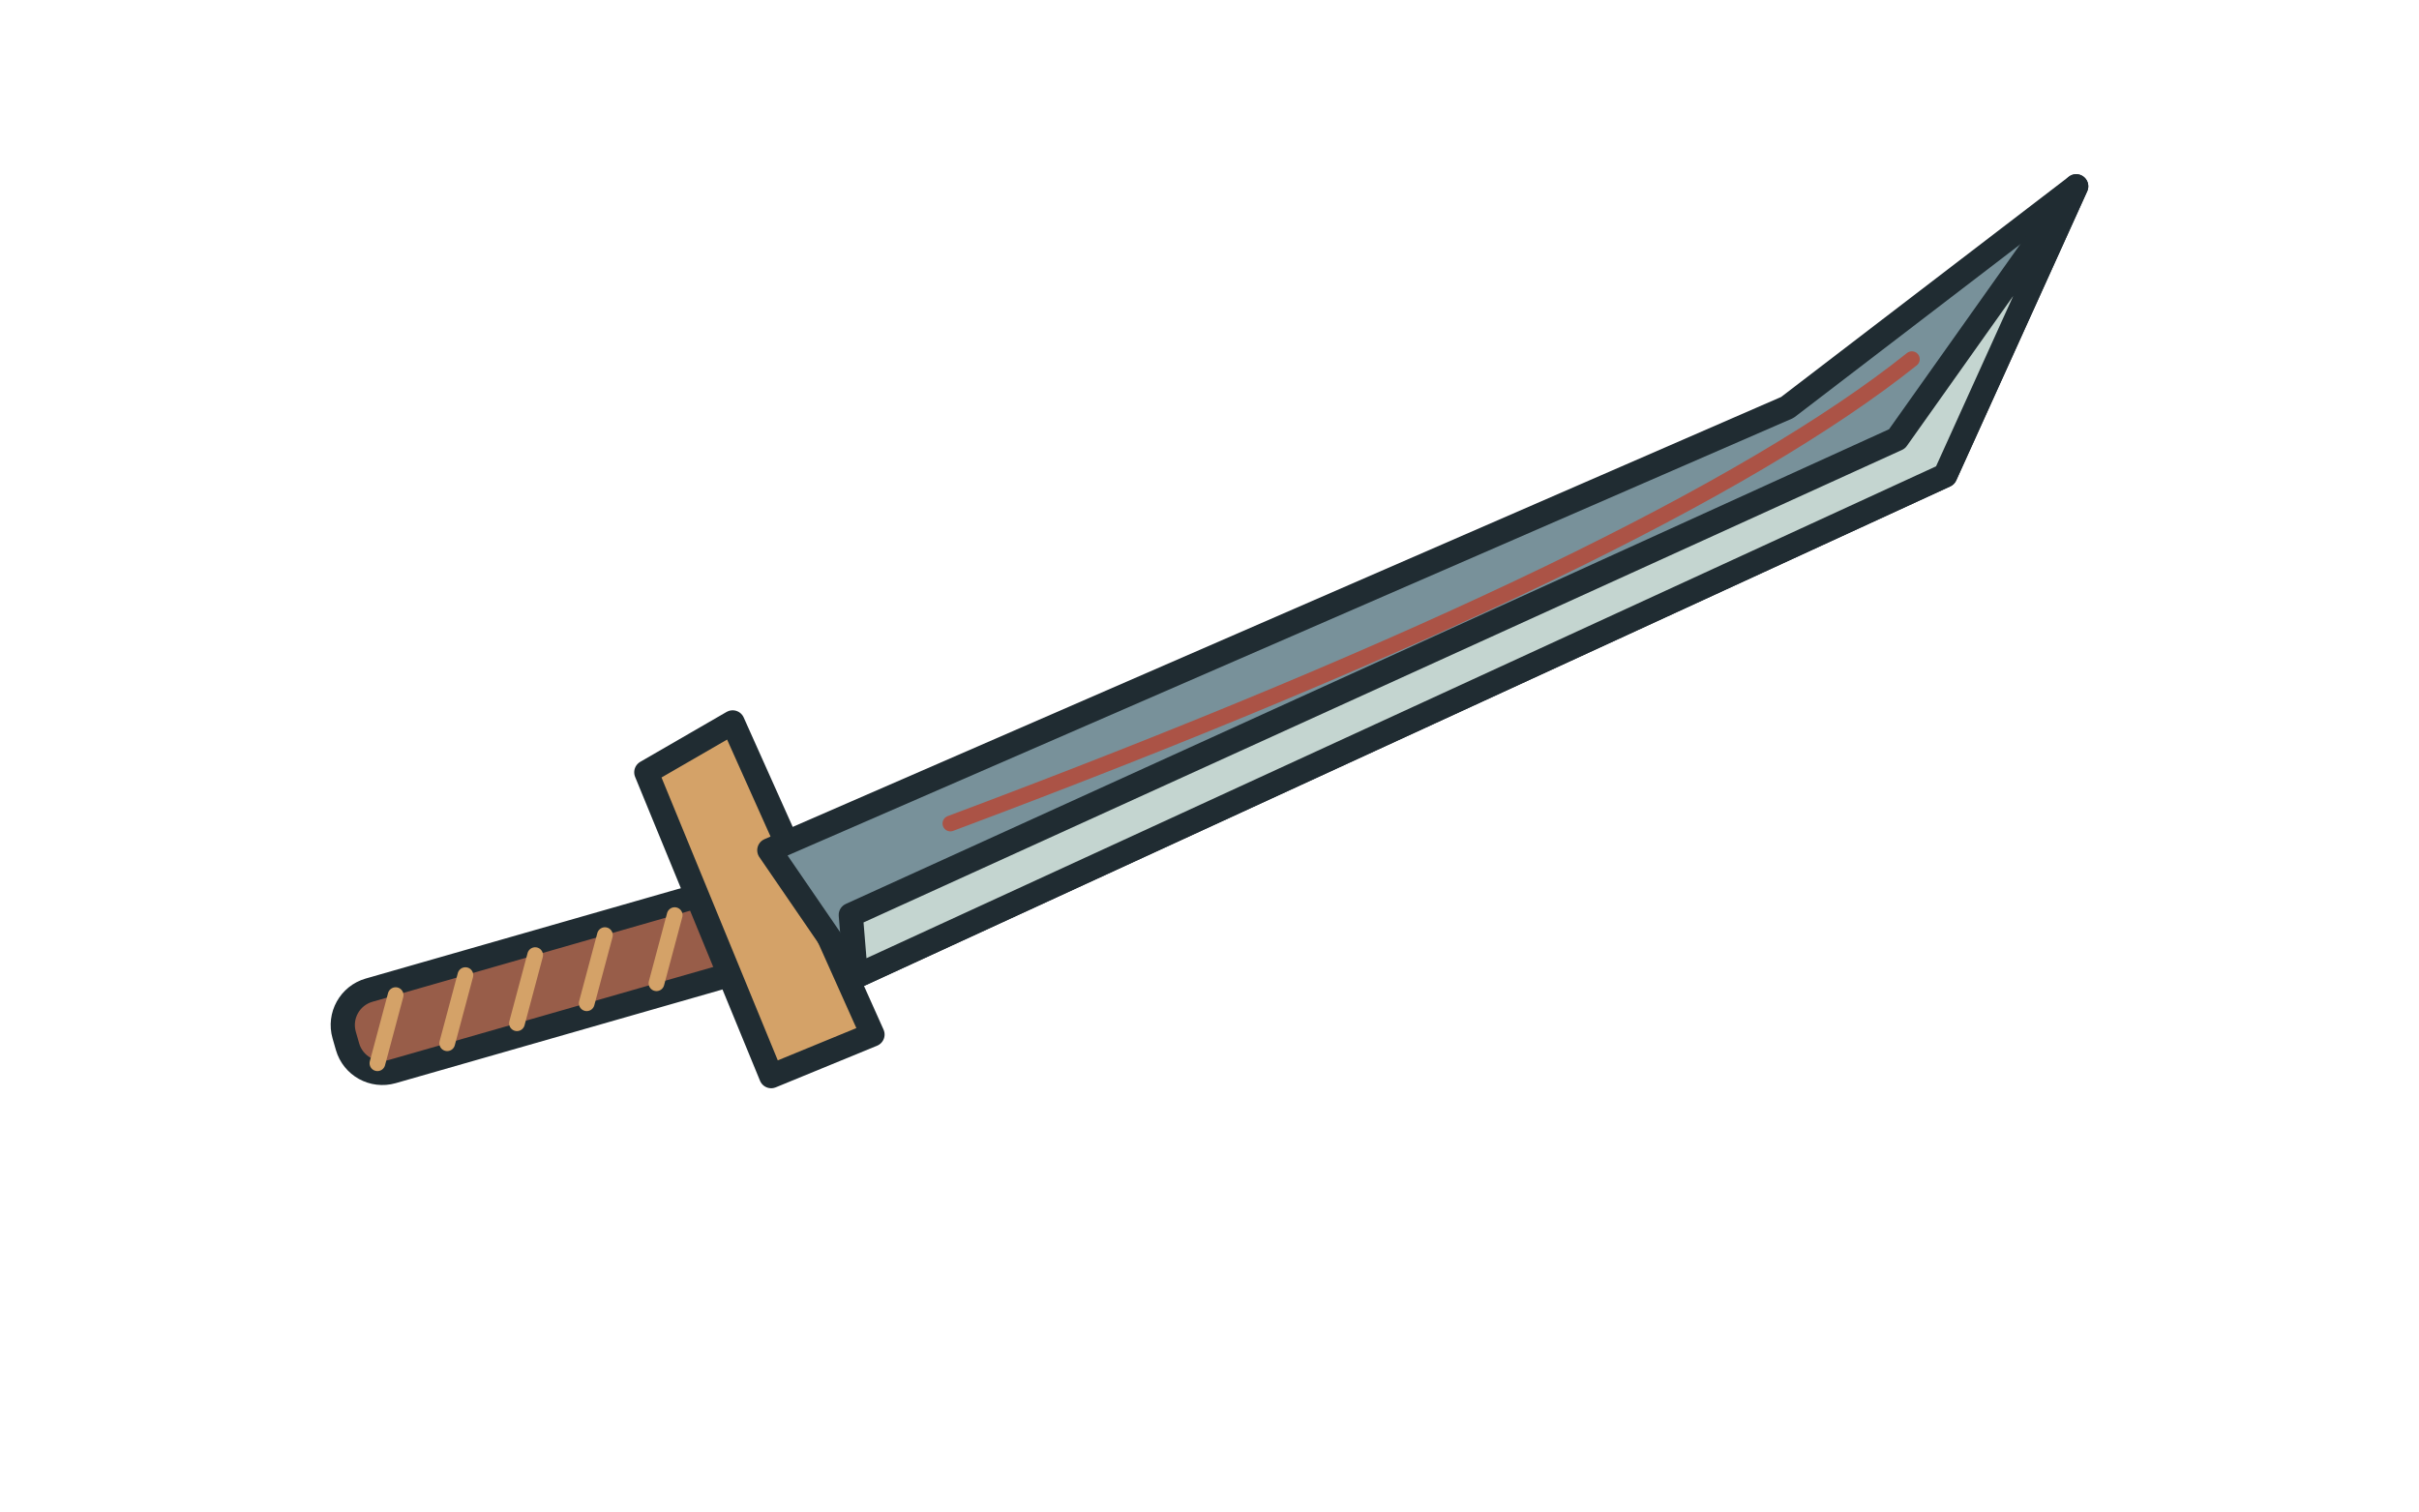
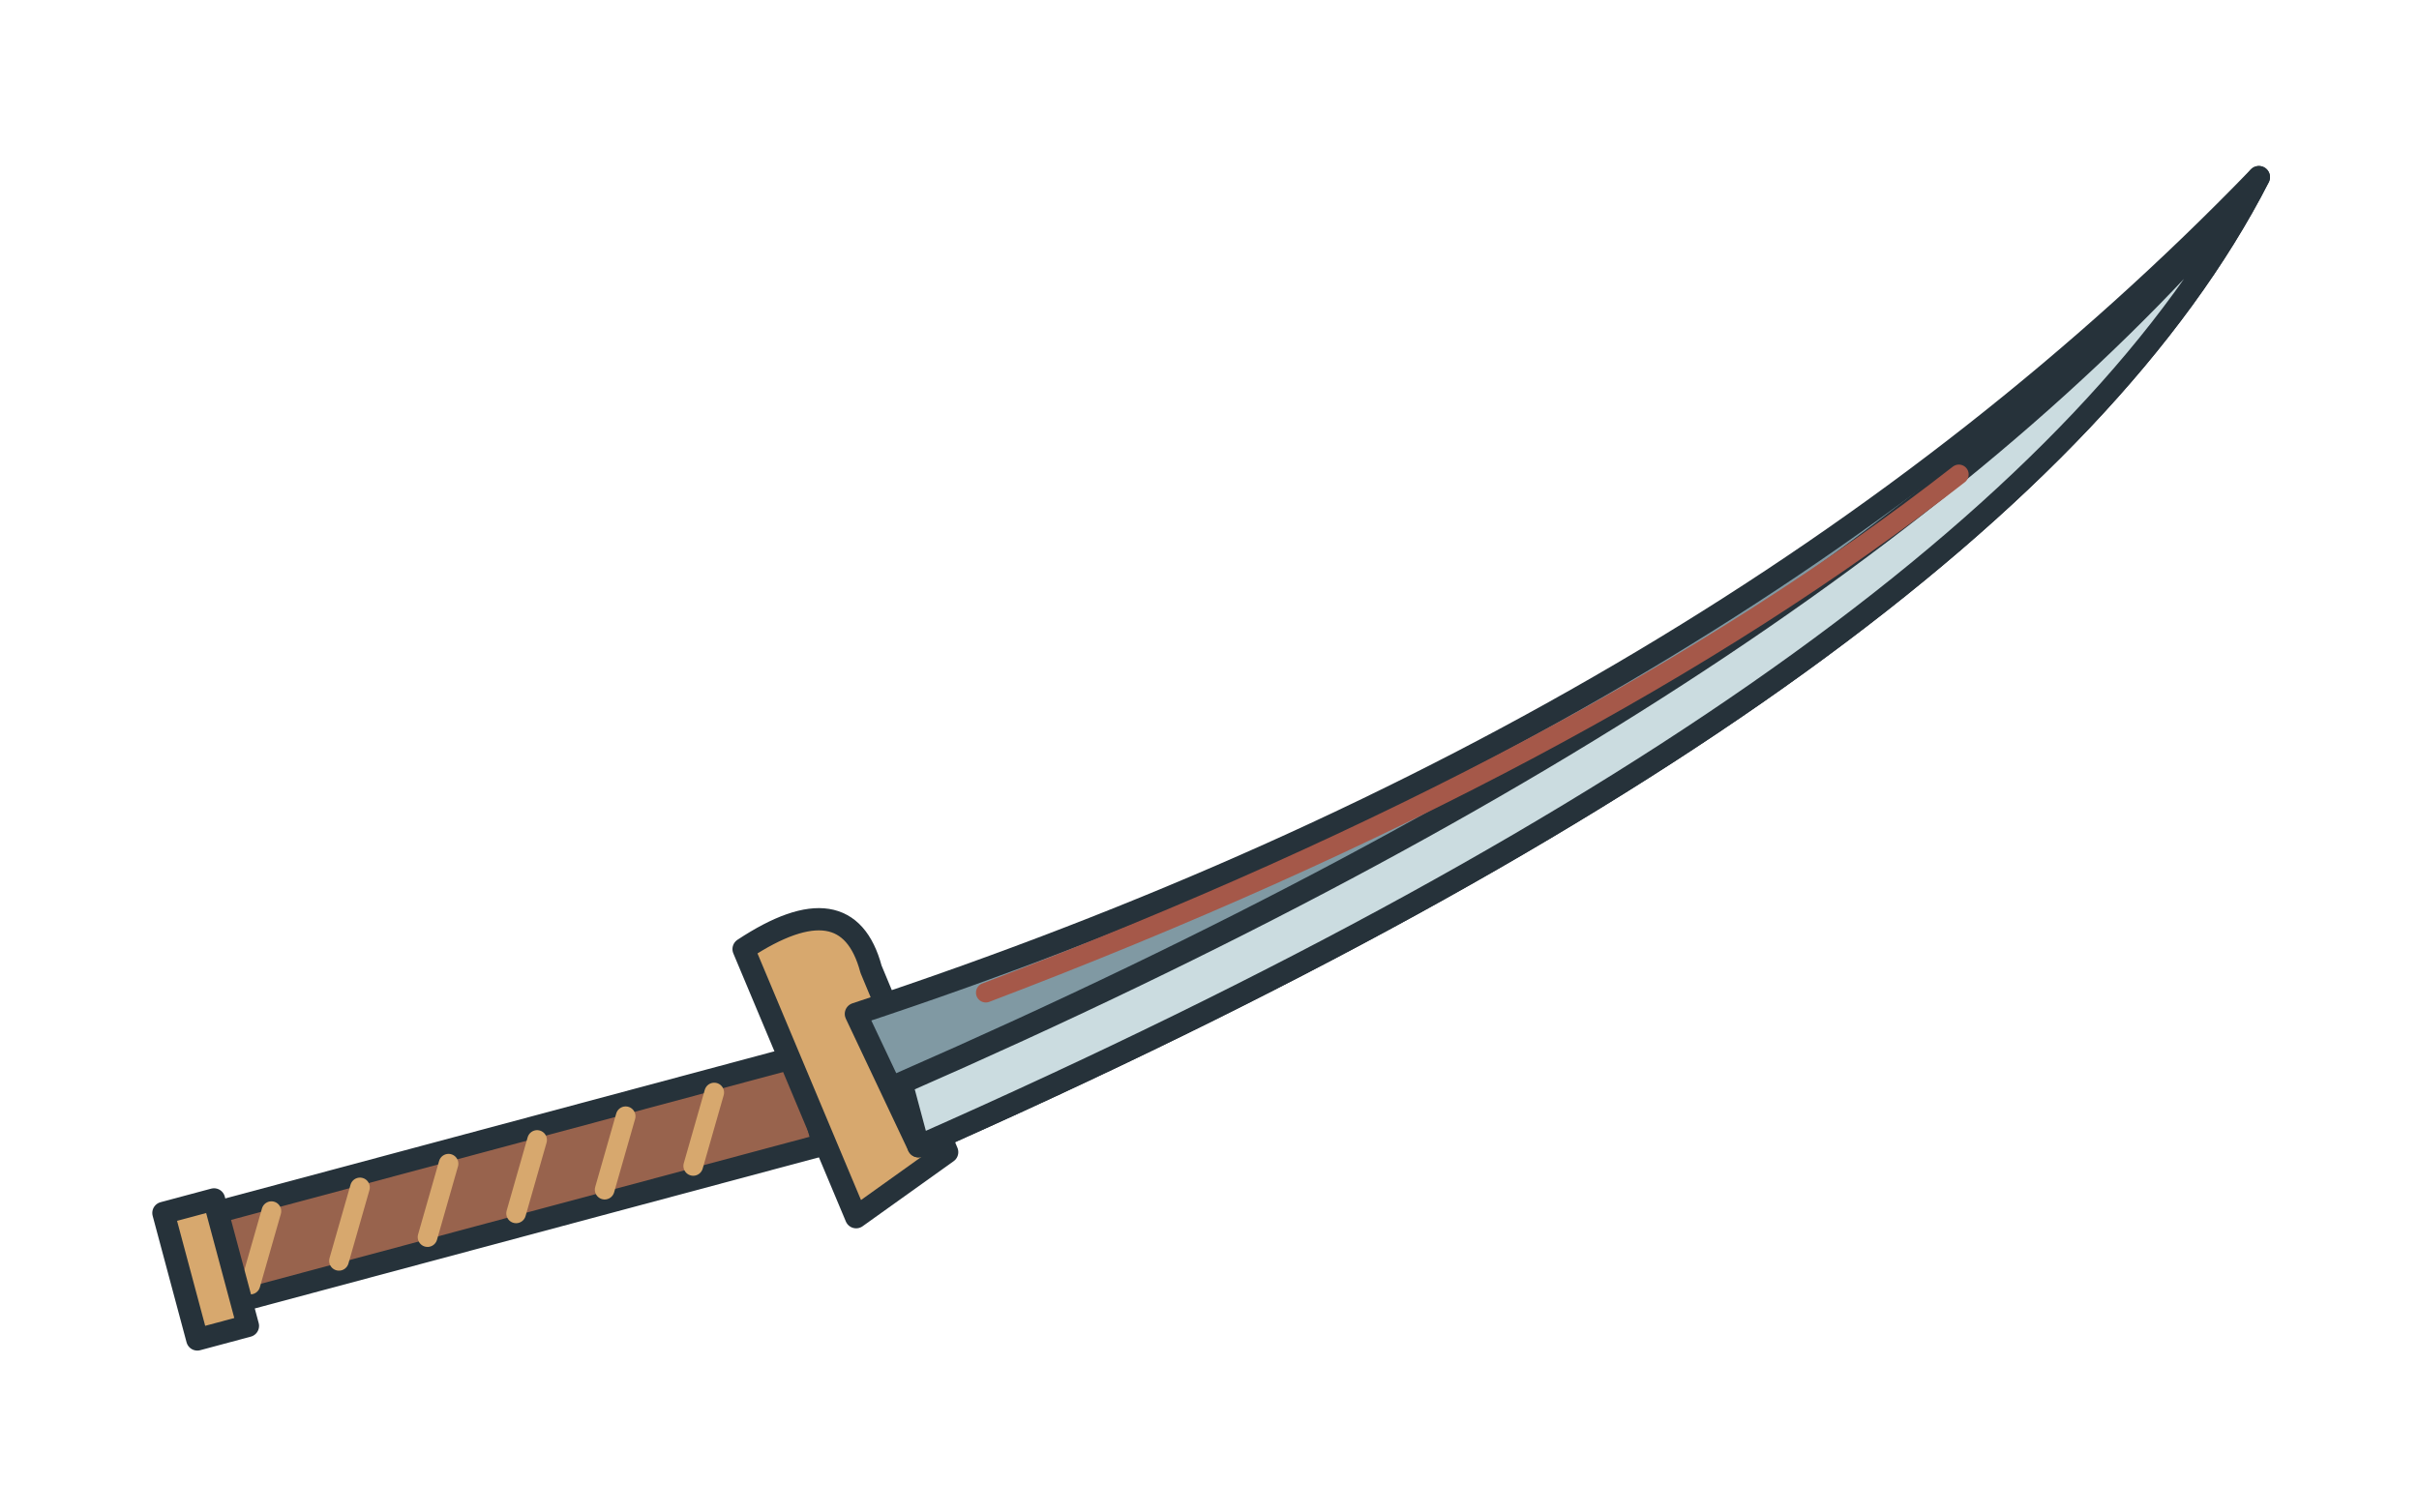
- <svg xmlns="http://www.w3.org/2000/svg" viewBox="0 0 200 125">
-   <g transform="rotate(-16 100 63)" stroke="#202c32" stroke-width="2" stroke-linejoin="round" stroke-linecap="round">
-     <rect x="25" y="62" width="34" height="7" rx="3" fill="#985d49" />
-     <path d="M30 63l-3 5" stroke="#d4a268" stroke-width="1.3" fill="none" />
-     <path d="M36 63l-3 5" stroke="#d4a268" stroke-width="1.3" fill="none" />
-     <path d="M42 63l-3 5" stroke="#d4a268" stroke-width="1.3" fill="none" />
-     <path d="M48 63l-3 5" stroke="#d4a268" stroke-width="1.3" fill="none" />
-     <path d="M54 63l-3 5" stroke="#d4a268" stroke-width="1.3" fill="none" />
-     <path d="M55 51l8 -2 4 28 -9 1Z" fill="#d4a268" />
-     <path d="M63 60L154 48 182 37 165 57 67 72Z" fill="#78919a" />
-     <path d="M68 67l94 -14 20 -16 -17 20 -98 15Z" fill="#c4d5d0" />
-     <path d="M78 62q63 -5 87 -15" stroke="#ab5346" stroke-width="1.3" fill="none" />
+ <svg xmlns="http://www.w3.org/2000/svg" viewBox="0.66 -5.21 184.68 115.42">
+   <g transform="rotate(-15 100 60)" stroke="#26323a" stroke-width="1.7" stroke-linejoin="round" stroke-linecap="round">
+     <path d="M12 65h47v7h-47Z" fill="#98634d" />
+     <path d="M17 66l-3 5" fill="none" stroke="#d7a86e" stroke-width="1.5" />
+     <path d="M24 66l-3 5" fill="none" stroke="#d7a86e" stroke-width="1.5" />
+     <path d="M31 66l-3 5" fill="none" stroke="#d7a86e" stroke-width="1.5" />
+     <path d="M38 66l-3 5" fill="none" stroke="#d7a86e" stroke-width="1.5" />
+     <path d="M45 66l-3 5" fill="none" stroke="#d7a86e" stroke-width="1.5" />
+     <path d="M52 66l-3 5" fill="none" stroke="#d7a86e" stroke-width="1.5" />
+     <path d="M9 64h4v10h-4Z" fill="#d7a86e" />
+     <path d="M57 56q9 -3 9 4l2 15 -8 3Z" fill="#d7a86e" />
+     <path d="M64 63q70 -4 120 -34 -28 31 -118 45Z" fill="#8099a3" />
+     <path d="M66 69q79 -12 118 -40 -28 31 -118 45Z" fill="#cbdce0" />
+     <path d="M74 64q49 -5 82 -19" fill="none" stroke="#a55849" stroke-width="1.5" />
  </g>
</svg>
